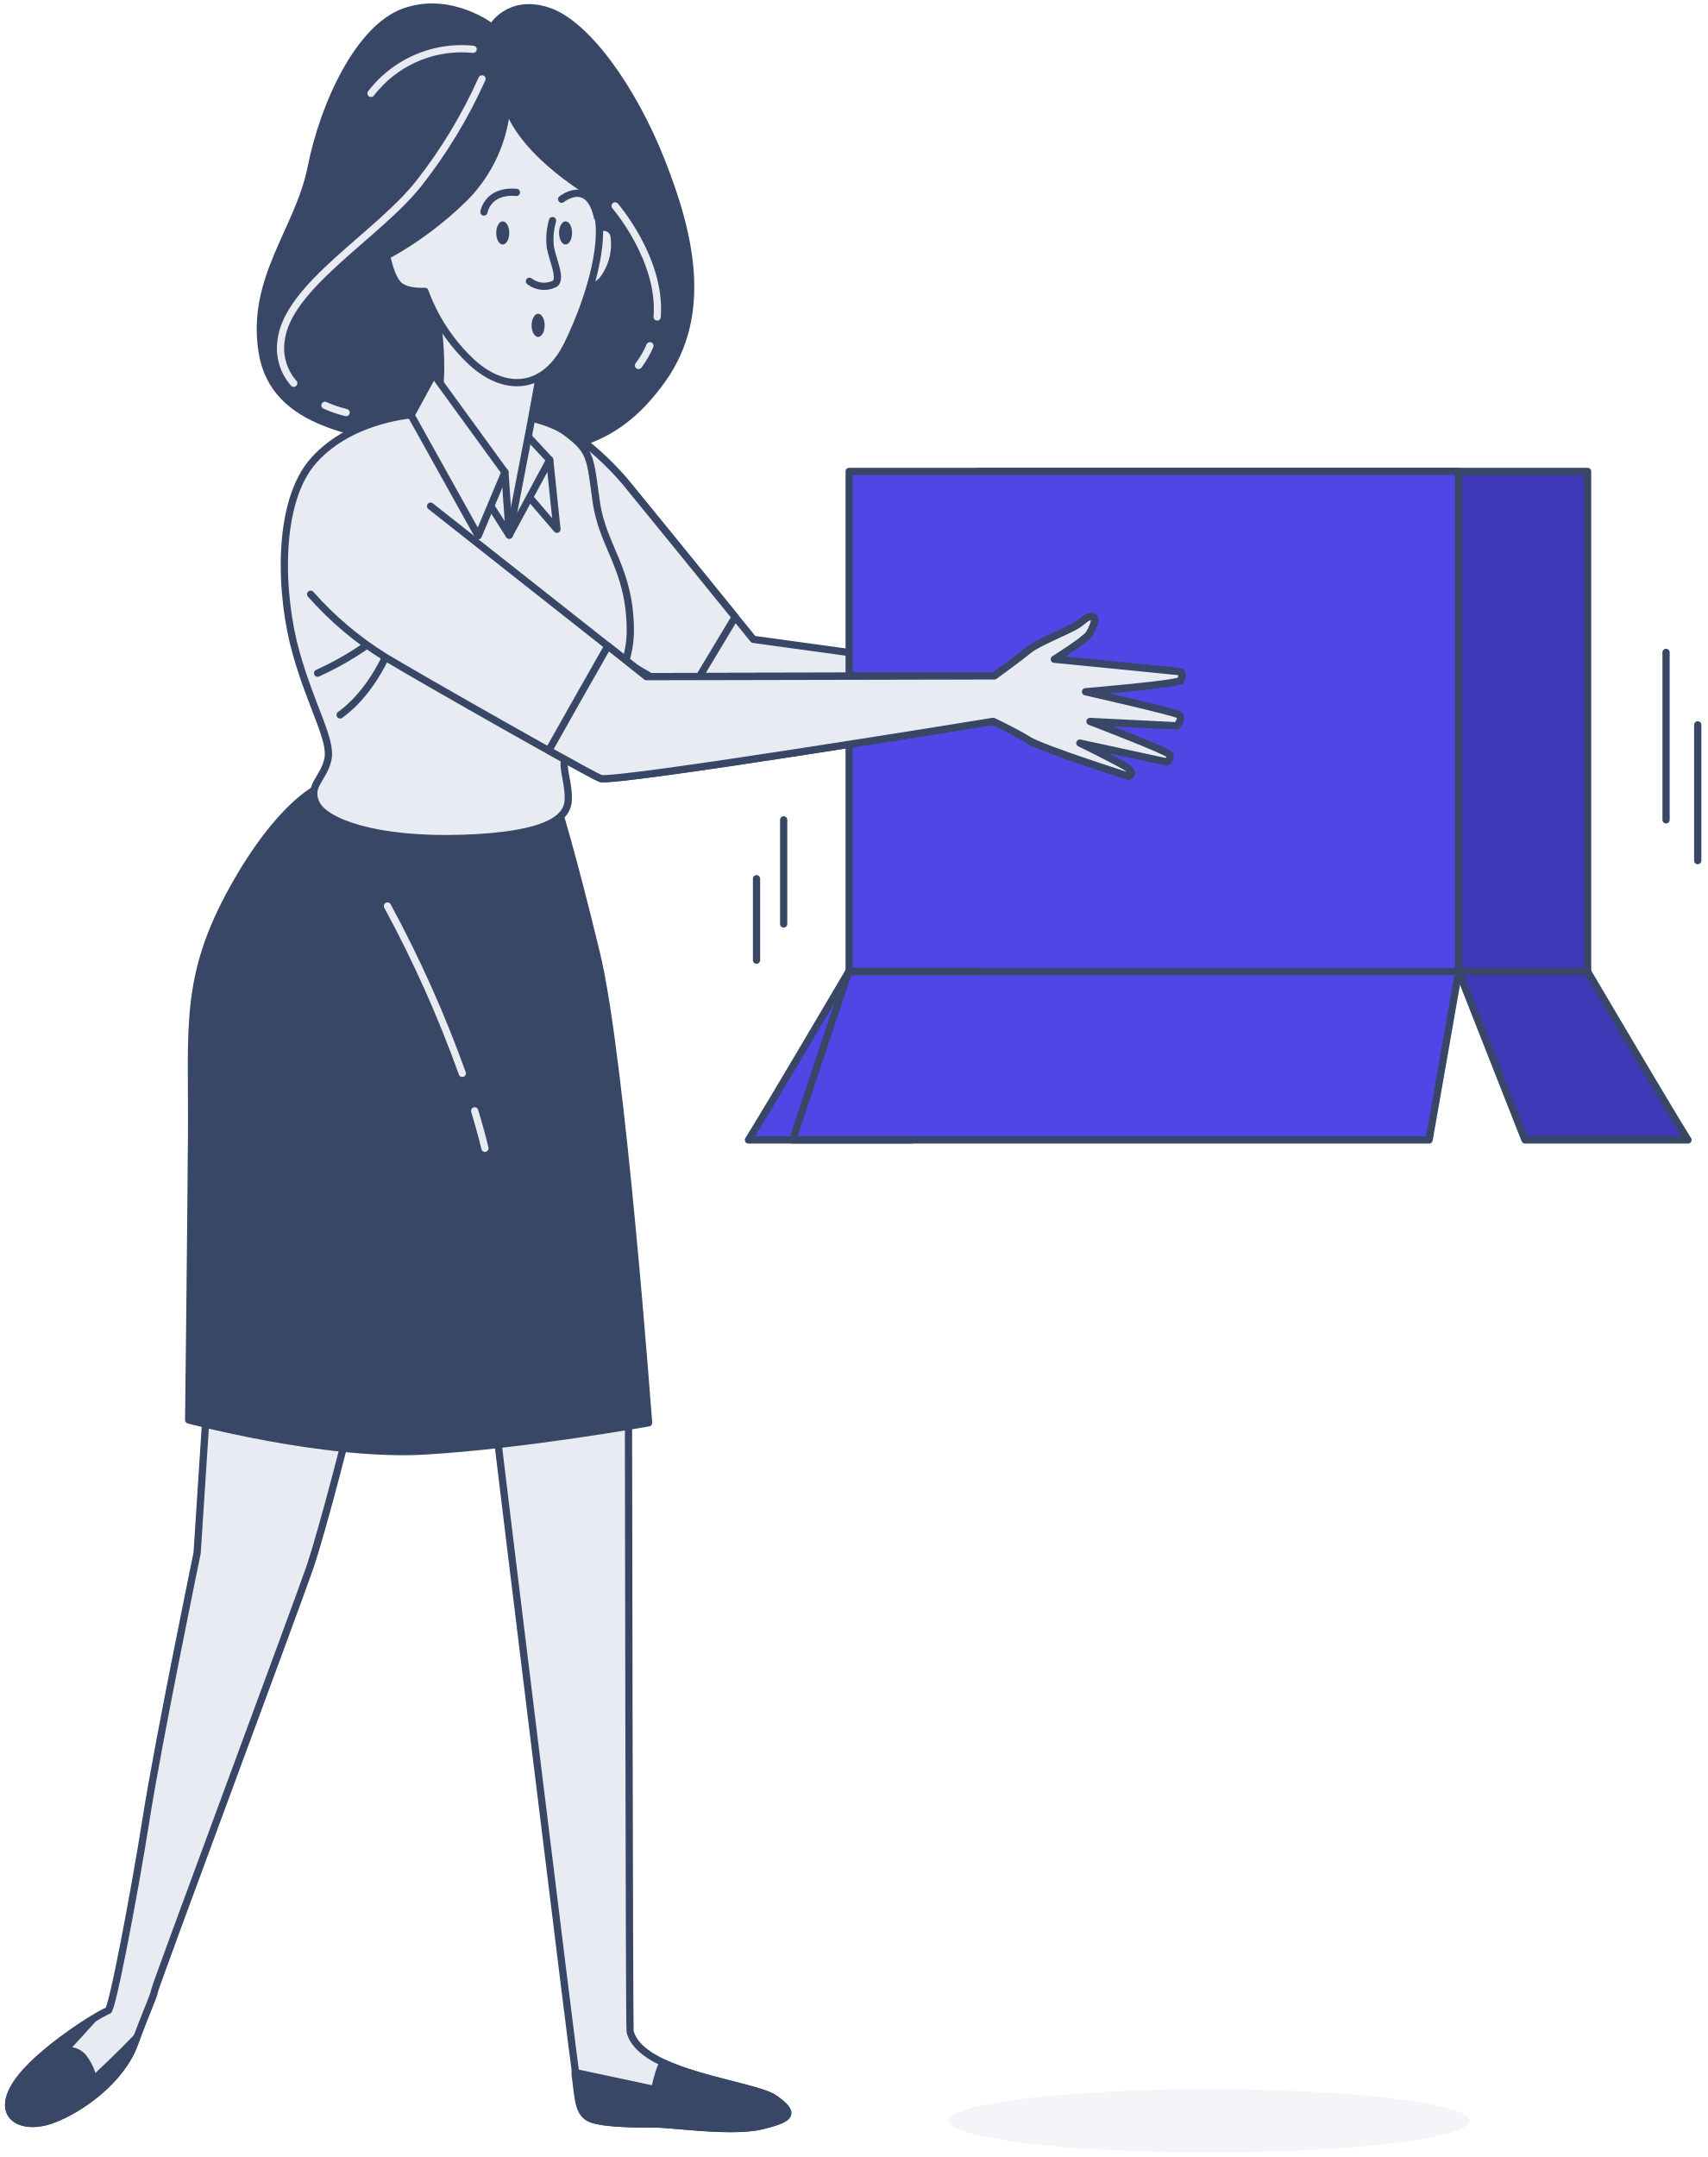
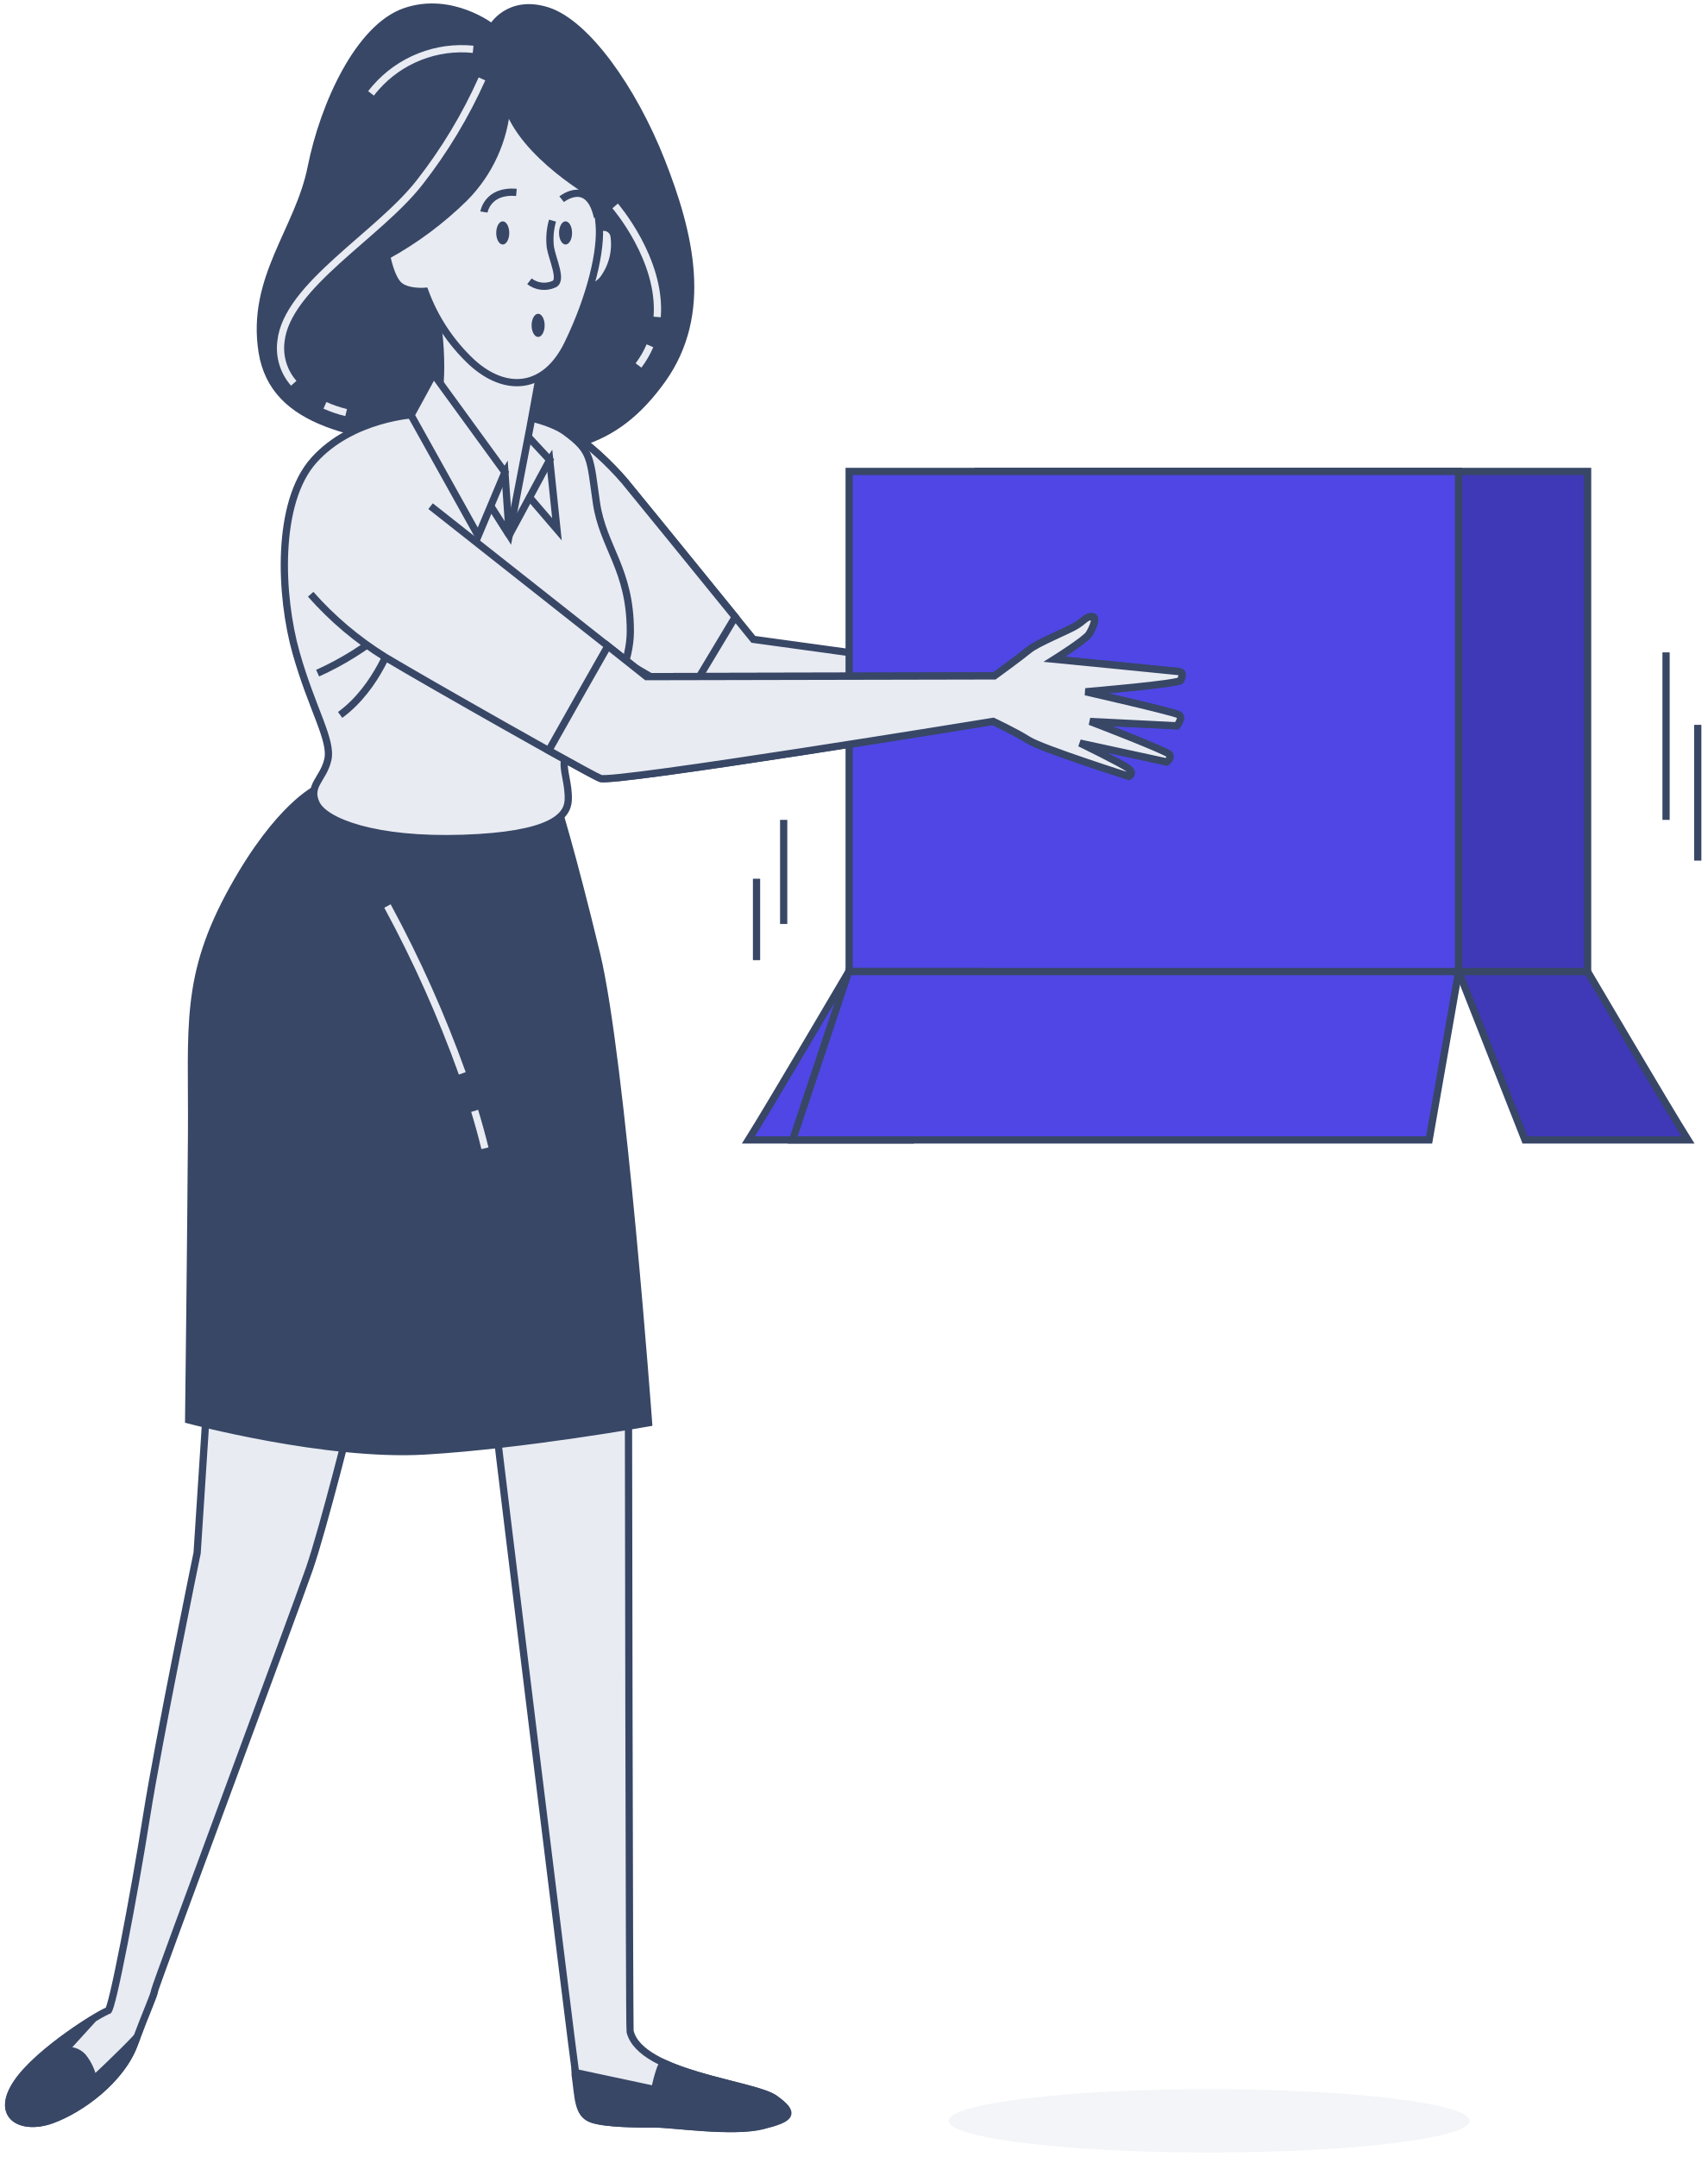
- <svg xmlns="http://www.w3.org/2000/svg" width="236" height="298" viewbox="0 0 236 298" fill="none">
+ <svg xmlns="http://www.w3.org/2000/svg" width="236" height="298" viewBox="0 0 236 298" fill="none">
  <path opacity="0.5" d="M203.08 293C203.08 295.42 186.95 297.38 167.08 297.38C147.21 297.38 131.08 295.38 131.08 293C131.08 290.62 147.2 288.63 167.08 288.63C186.96 288.63 203.08 290.62 203.08 293Z" fill="#E8EBF2" />
-   <path d="M68 3.79C68 3.79 62.41 -0.6 56 1.59C49.59 3.78 44.73 14.46 43 23.14C41.27 31.82 34.62 38.4 36.22 48.58C37.82 58.76 49.39 60.35 63.36 61.85C77.33 63.35 84.91 61.65 91.49 52.47C98.07 43.29 95.28 32.12 91.39 22.24C87.5 12.36 81.02 3.19 75.63 1.49C70.24 -0.21 68 3.79 68 3.79Z" fill="#384766" stroke="#384766" stroke-linecap="round" stroke-linejoin="round" />
-   <path d="M44.9 56C45.843 56.424 46.824 56.759 47.83 57" stroke="#E8EBF2" stroke-linecap="round" stroke-linejoin="round" />
-   <path d="M66.6 10.9C64.322 15.99 61.434 20.785 58 25.18C52.28 32.53 39.63 39.47 38.82 47.18C38.69 48.212 38.78 49.26 39.085 50.255C39.391 51.25 39.903 52.168 40.59 52.95" stroke="#E8EBF2" stroke-linecap="round" stroke-linejoin="round" />
-   <path d="M89.81 47.77C89.397 48.738 88.866 49.651 88.23 50.49" stroke="#E8EBF2" stroke-linecap="round" stroke-linejoin="round" />
-   <path d="M85 28.45C85 28.45 91.43 35.87 90.81 43.79" stroke="#E8EBF2" stroke-linecap="round" stroke-linejoin="round" />
-   <path d="M65.38 6.81C62.874 6.555 60.343 6.904 58 7.828C55.656 8.752 53.568 10.223 51.91 12.12C51.68 12.38 51.47 12.64 51.27 12.9" stroke="#E8EBF2" stroke-linecap="round" stroke-linejoin="round" />
-   <path d="M28.49 195.3L27.24 214.54C27.24 214.54 21.92 240.35 20.24 250.99C18.56 261.63 15.48 277.81 14.92 277.81C14.36 277.81 5.18 283.36 2.24 287.89C-0.7 292.42 3.03 294.34 7.11 292.89C11.19 291.44 16.73 287.34 18.54 282.47C20.35 277.6 21.25 275.79 21.37 275C21.49 274.21 40.84 222.26 42.76 216.71C44.68 211.16 48.76 194.86 48.76 194.86L58.27 162.6C58.27 162.6 68.45 195.77 68.57 197.24C68.69 198.71 79.09 283.49 79.57 286.66C80.05 289.83 79.91 292.09 81.83 292.77C83.75 293.45 88.28 293.45 90.66 293.45C93.04 293.45 101.3 294.7 105.37 293.68C109.44 292.66 109.9 291.98 107.07 289.94C104.24 287.9 88.52 286.6 87.07 280.66C86.95 280.21 86.84 192.94 86.84 192.94C86.84 192.94 85.48 164.08 83.22 155.94H30.92L28.49 195.3Z" fill="#E8EBF2" stroke="#384766" stroke-linecap="round" stroke-linejoin="round" />
-   <path d="M7.1 292.87C11.17 291.39 16.72 287.32 18.53 282.45L18.91 281.45C16.6 283.91 12.91 287.33 12.91 287.33C12.684 286.17 12.179 285.082 11.44 284.16C11.117 283.804 10.704 283.543 10.244 283.404C9.785 283.264 9.296 283.253 8.83 283.37L12.83 278.97C9.83 280.83 4.43 284.63 2.31 287.9C-0.72 292.41 3 294.34 7.1 292.87Z" fill="#384766" stroke="#384766" stroke-linecap="round" stroke-linejoin="round" />
-   <path d="M107 289.92C105.06 288.53 97.09 287.48 91.77 285.05C91.55 285.237 91.379 285.473 91.27 285.74C90.932 286.698 90.668 287.681 90.48 288.68L79.48 286.33V286.64C79.93 289.81 79.82 292.07 81.74 292.75C83.66 293.43 88.19 293.43 90.57 293.43C92.95 293.43 101.21 294.68 105.28 293.66C109.35 292.64 109.87 292 107 289.92Z" fill="#384766" stroke="#384766" stroke-linecap="round" stroke-linejoin="round" />
-   <path d="M43.73 109C43.73 109 38.54 111.39 32.26 122.67C25.39 134.98 26.57 141.82 26.47 156.67C26.37 171.52 26.07 196.17 26.07 196.17C26.07 196.17 45.07 201.26 58.7 200.46C72.33 199.66 89.62 196.57 89.62 196.57C89.62 196.57 85.93 146.29 82.44 131.83C78.95 117.37 76.85 110.83 76.85 110.83C70.105 111.766 63.27 111.867 56.5 111.13C44.93 110 43.73 109 43.73 109Z" fill="#384766" stroke="#384766" stroke-linecap="round" stroke-linejoin="round" />
-   <path d="M65.59 153.47C66.11 155.18 66.59 156.91 67.01 158.64" stroke="#E8EBF2" stroke-linecap="round" stroke-linejoin="round" />
-   <path d="M53.54 125.17C57.568 132.603 61.025 140.332 63.88 148.29" stroke="#E8EBF2" stroke-linecap="round" stroke-linejoin="round" />
-   <path d="M171.12 99.44C170.52 99.04 160.69 97.5 160.69 97.5L158.77 96.71C158.77 96.71 170.67 97.66 170.77 97.16C170.87 96.66 171.27 96.06 170.47 95.96C169.67 95.86 154.36 92.75 154.36 92.75C154.36 92.75 158.25 89.07 158.75 88.27C159.25 87.47 159.94 85.87 159.14 85.87C158.34 85.87 158.14 86.37 157.05 87.07C155.96 87.77 151.66 89.47 150.46 90.46C149.26 91.45 145.68 94.05 145.68 94.05L104.1 88.33C104.1 88.33 89.5 70.33 86.33 66.49C84.126 63.927 81.618 61.644 78.86 59.69C75.8 58.34 75.86 60.6 75.86 60.6L82.25 89C82.25 89 98.78 98.85 99.8 98.85C100.82 98.85 145.48 100.33 145.48 100.33C145.48 100.33 148.48 101.73 150.36 102.92C152.24 104.11 164.23 107.92 164.23 107.92C164.23 107.92 165.03 107.52 164.13 106.82C163.23 106.12 157.45 103.33 157.45 103.33L169.45 105.93C169.45 105.93 170.15 105.43 169.85 104.93C169.55 104.43 158.85 100.34 158.85 100.34L170.85 100.94C170.85 100.94 171.71 99.84 171.12 99.44Z" fill="#E8EBF2" stroke="#384766" stroke-linecap="round" stroke-linejoin="round" />
-   <path d="M101.59 85.24C97.28 79.93 88.67 69.33 86.33 66.49C84.126 63.927 81.618 61.644 78.86 59.69C75.8 58.34 75.86 60.6 75.86 60.6L82.25 89C82.25 89 89.71 93.44 94.91 96.36L101.59 85.24Z" fill="#E8EBF2" stroke="#384766" stroke-linecap="round" stroke-linejoin="round" />
-   <path d="M57.4 57.26C57.4 57.26 48.72 57.66 43.4 63.55C38.08 69.44 38.71 82.4 40.91 90.18C43.11 97.96 45.91 102.25 45.3 104.95C44.69 107.65 42.51 108.54 43.7 111.03C44.89 113.52 51.78 116.22 63.95 115.82C76.12 115.42 78.42 112.82 78.52 110.54C78.62 108.26 77.72 106.35 78.02 104.95C78.32 103.55 87.1 95.77 87.1 87.19C87.1 78.61 83.31 75.62 82.41 69.43C81.51 63.24 81.81 62.35 78.12 59.65C74.43 56.95 62.29 55.56 57.4 57.26Z" fill="#E8EBF2" stroke="#384766" stroke-linecap="round" stroke-linejoin="round" />
-   <path d="M53.46 87C50.559 89.428 47.339 91.446 43.89 93" stroke="#384766" stroke-linecap="round" stroke-linejoin="round" />
-   <path d="M54.42 88C54.42 88 52.27 94.94 47 98.77" stroke="#384766" stroke-linecap="round" stroke-linejoin="round" />
-   <path d="M75.96 63.54L76.96 73.12L72.76 68.23L75.96 63.54Z" fill="#E8EBF2" stroke="#384766" stroke-linecap="round" stroke-linejoin="round" />
-   <path d="M70.37 73.92L75.96 63.54L70.87 58.06L70.37 73.92Z" fill="#E8EBF2" stroke="#384766" stroke-linecap="round" stroke-linejoin="round" />
-   <path d="M59.6 40.3C60.472 43.759 60.905 47.313 60.89 50.88C60.861 53.19 60.627 55.492 60.19 57.76L70.37 73.92L73.26 58.92L75.16 48.54C75.16 48.54 63.59 47.88 59.6 40.3Z" fill="#E8EBF2" stroke="#384766" stroke-linecap="round" stroke-linejoin="round" />
-   <path d="M69.77 65.24L70.37 73.92L67.38 69.23L69.77 65.24Z" fill="#E8EBF2" stroke="#384766" stroke-linecap="round" stroke-linejoin="round" />
-   <path d="M56.8 57.36L66.08 74.02L69.77 65.24L59.9 51.67L56.8 57.36Z" fill="#E8EBF2" stroke="#384766" stroke-linecap="round" stroke-linejoin="round" />
+   <path d="M68 3.79C68 3.79 62.41 -0.6 56 1.59C49.59 3.78 44.73 14.46 43 23.14C41.27 31.82 34.62 38.4 36.22 48.58C37.82 58.76 49.39 60.35 63.36 61.85C77.33 63.35 84.91 61.65 91.49 52.47C98.07 43.29 95.28 32.12 91.39 22.24C87.5 12.36 81.02 3.19 75.63 1.49C70.24 -0.21 68 3.79 68 3.79Z" fill="#384766" stroke="#384766" strokeLinecap="round" strokeLinejoin="round" />
+   <path d="M44.9 56C45.843 56.424 46.824 56.759 47.83 57" stroke="#E8EBF2" strokeLinecap="round" strokeLinejoin="round" />
+   <path d="M66.6 10.9C64.322 15.99 61.434 20.785 58 25.18C52.28 32.53 39.63 39.47 38.82 47.18C38.69 48.212 38.78 49.26 39.085 50.255C39.391 51.25 39.903 52.168 40.59 52.95" stroke="#E8EBF2" strokeLinecap="round" strokeLinejoin="round" />
+   <path d="M89.81 47.77C89.397 48.738 88.866 49.651 88.23 50.49" stroke="#E8EBF2" strokeLinecap="round" strokeLinejoin="round" />
+   <path d="M85 28.45C85 28.45 91.43 35.87 90.81 43.79" stroke="#E8EBF2" strokeLinecap="round" strokeLinejoin="round" />
+   <path d="M65.38 6.81C62.874 6.555 60.343 6.904 58 7.828C55.656 8.752 53.568 10.223 51.91 12.12C51.68 12.38 51.47 12.64 51.27 12.9" stroke="#E8EBF2" strokeLinecap="round" strokeLinejoin="round" />
+   <path d="M28.49 195.3L27.24 214.54C27.24 214.54 21.92 240.35 20.24 250.99C18.56 261.63 15.48 277.81 14.92 277.81C14.36 277.81 5.18 283.36 2.24 287.89C-0.7 292.42 3.03 294.34 7.11 292.89C11.19 291.44 16.73 287.34 18.54 282.47C20.35 277.6 21.25 275.79 21.37 275C21.49 274.21 40.84 222.26 42.76 216.71C44.68 211.16 48.76 194.86 48.76 194.86L58.27 162.6C58.27 162.6 68.45 195.77 68.57 197.24C68.69 198.71 79.09 283.49 79.57 286.66C80.05 289.83 79.91 292.09 81.83 292.77C83.75 293.45 88.28 293.45 90.66 293.45C93.04 293.45 101.3 294.7 105.37 293.68C109.44 292.66 109.9 291.98 107.07 289.94C104.24 287.9 88.52 286.6 87.07 280.66C86.95 280.21 86.84 192.94 86.84 192.94C86.84 192.94 85.48 164.08 83.22 155.94H30.92L28.49 195.3Z" fill="#E8EBF2" stroke="#384766" strokeLinecap="round" strokeLinejoin="round" />
+   <path d="M7.1 292.87C11.17 291.39 16.72 287.32 18.53 282.45L18.91 281.45C16.6 283.91 12.91 287.33 12.91 287.33C12.684 286.17 12.179 285.082 11.44 284.16C11.117 283.804 10.704 283.543 10.244 283.404C9.785 283.264 9.296 283.253 8.83 283.37L12.83 278.97C9.83 280.83 4.43 284.63 2.31 287.9C-0.72 292.41 3 294.34 7.1 292.87Z" fill="#384766" stroke="#384766" strokeLinecap="round" strokeLinejoin="round" />
+   <path d="M107 289.92C105.06 288.53 97.09 287.48 91.77 285.05C91.55 285.237 91.379 285.473 91.27 285.74C90.932 286.698 90.668 287.681 90.48 288.68L79.48 286.33V286.64C79.93 289.81 79.82 292.07 81.74 292.75C83.66 293.43 88.19 293.43 90.57 293.43C92.95 293.43 101.21 294.68 105.28 293.66C109.35 292.64 109.87 292 107 289.92Z" fill="#384766" stroke="#384766" strokeLinecap="round" strokeLinejoin="round" />
+   <path d="M43.73 109C43.73 109 38.54 111.39 32.26 122.67C25.39 134.98 26.57 141.82 26.47 156.67C26.37 171.52 26.07 196.17 26.07 196.17C26.07 196.17 45.07 201.26 58.7 200.46C72.33 199.66 89.62 196.57 89.62 196.57C89.62 196.57 85.93 146.29 82.44 131.83C78.95 117.37 76.85 110.83 76.85 110.83C70.105 111.766 63.27 111.867 56.5 111.13C44.93 110 43.73 109 43.73 109Z" fill="#384766" stroke="#384766" strokeLinecap="round" strokeLinejoin="round" />
+   <path d="M65.59 153.47C66.11 155.18 66.59 156.91 67.01 158.64" stroke="#E8EBF2" strokeLinecap="round" strokeLinejoin="round" />
+   <path d="M53.54 125.17C57.568 132.603 61.025 140.332 63.88 148.29" stroke="#E8EBF2" strokeLinecap="round" strokeLinejoin="round" />
+   <path d="M171.12 99.44C170.52 99.04 160.69 97.5 160.69 97.5L158.77 96.71C158.77 96.71 170.67 97.66 170.77 97.16C170.87 96.66 171.27 96.06 170.47 95.96C169.67 95.86 154.36 92.75 154.36 92.75C154.36 92.75 158.25 89.07 158.75 88.27C159.25 87.47 159.94 85.87 159.14 85.87C158.34 85.87 158.14 86.37 157.05 87.07C155.96 87.77 151.66 89.47 150.46 90.46C149.26 91.45 145.68 94.05 145.68 94.05L104.1 88.33C104.1 88.33 89.5 70.33 86.33 66.49C84.126 63.927 81.618 61.644 78.86 59.69C75.8 58.34 75.86 60.6 75.86 60.6L82.25 89C82.25 89 98.78 98.85 99.8 98.85C100.82 98.85 145.48 100.33 145.48 100.33C145.48 100.33 148.48 101.73 150.36 102.92C152.24 104.11 164.23 107.92 164.23 107.92C164.23 107.92 165.03 107.52 164.13 106.82C163.23 106.12 157.45 103.33 157.45 103.33L169.45 105.93C169.45 105.93 170.15 105.43 169.85 104.93C169.55 104.43 158.85 100.34 158.85 100.34L170.85 100.94C170.85 100.94 171.71 99.84 171.12 99.44Z" fill="#E8EBF2" stroke="#384766" strokeLinecap="round" strokeLinejoin="round" />
+   <path d="M101.59 85.24C97.28 79.93 88.67 69.33 86.33 66.49C84.126 63.927 81.618 61.644 78.86 59.69C75.8 58.34 75.86 60.6 75.86 60.6L82.25 89C82.25 89 89.71 93.44 94.91 96.36L101.59 85.24Z" fill="#E8EBF2" stroke="#384766" strokeLinecap="round" strokeLinejoin="round" />
+   <path d="M57.4 57.26C57.4 57.26 48.72 57.66 43.4 63.55C38.08 69.44 38.71 82.4 40.91 90.18C43.11 97.96 45.91 102.25 45.3 104.95C44.69 107.65 42.51 108.54 43.7 111.03C44.89 113.52 51.78 116.22 63.95 115.82C76.12 115.42 78.42 112.82 78.52 110.54C78.62 108.26 77.72 106.35 78.02 104.95C78.32 103.55 87.1 95.77 87.1 87.19C87.1 78.61 83.31 75.62 82.41 69.43C81.51 63.24 81.81 62.35 78.12 59.65C74.43 56.95 62.29 55.56 57.4 57.26Z" fill="#E8EBF2" stroke="#384766" strokeLinecap="round" strokeLinejoin="round" />
+   <path d="M53.46 87C50.559 89.428 47.339 91.446 43.89 93" stroke="#384766" strokeLinecap="round" strokeLinejoin="round" />
+   <path d="M54.42 88C54.42 88 52.27 94.94 47 98.77" stroke="#384766" strokeLinecap="round" strokeLinejoin="round" />
+   <path d="M75.96 63.54L76.96 73.12L72.76 68.23L75.96 63.54Z" fill="#E8EBF2" stroke="#384766" strokeLinecap="round" strokeLinejoin="round" />
+   <path d="M70.37 73.92L75.96 63.54L70.87 58.06L70.37 73.92Z" fill="#E8EBF2" stroke="#384766" strokeLinecap="round" strokeLinejoin="round" />
+   <path d="M59.6 40.3C60.472 43.759 60.905 47.313 60.89 50.88C60.861 53.19 60.627 55.492 60.19 57.76L70.37 73.92L73.26 58.92L75.16 48.54C75.16 48.54 63.59 47.88 59.6 40.3Z" fill="#E8EBF2" stroke="#384766" strokeLinecap="round" strokeLinejoin="round" />
+   <path d="M69.77 65.24L70.37 73.92L67.38 69.23L69.77 65.24Z" fill="#E8EBF2" stroke="#384766" strokeLinecap="round" strokeLinejoin="round" />
+   <path d="M56.8 57.36L66.08 74.02L69.77 65.24L59.9 51.67L56.8 57.36Z" fill="#E8EBF2" stroke="#384766" strokeLinecap="round" strokeLinejoin="round" />
  <path d="M219.38 65.13H135.17V134.23H219.38V65.13Z" fill="#4F46E5" />
  <path opacity="0.2" d="M219.38 65.13H135.17V134.23H219.38V65.13Z" fill="black" />
-   <path d="M219.38 65.13H135.17V134.23H219.38V65.13Z" stroke="#384766" stroke-linecap="round" stroke-linejoin="round" />
-   <path d="M201.55 65.13H117.34V134.23H201.55V65.13Z" fill="#4F46E5" stroke="#384766" stroke-linecap="round" stroke-linejoin="round" />
+   <path d="M219.38 65.13H135.17V134.23H219.38V65.13Z" stroke="#384766" strokeLinecap="round" strokeLinejoin="round" />
+   <path d="M201.55 65.13H117.34V134.23H201.55V65.13Z" fill="#4F46E5" stroke="#384766" strokeLinecap="round" strokeLinejoin="round" />
  <path d="M233.25 157.49C230.55 153.21 219.38 134.23 219.38 134.23H201.56L210.73 157.49H233.25Z" fill="#4F46E5" />
  <path opacity="0.2" d="M233.25 157.49C230.55 153.21 219.38 134.23 219.38 134.23H201.56L210.73 157.49H233.25Z" fill="black" />
-   <path d="M233.25 157.49C230.55 153.21 219.38 134.23 219.38 134.23H201.56L210.73 157.49H233.25Z" stroke="#384766" stroke-linecap="round" stroke-linejoin="round" />
-   <path d="M103.42 157.49C106.12 153.21 117.28 134.23 117.28 134.23H135.11L125.94 157.49H103.42Z" fill="#4F46E5" stroke="#384766" stroke-linecap="round" stroke-linejoin="round" />
-   <path d="M117.28 134.23L109.53 157.49H197.48L201.56 134.23H117.28Z" fill="#4F46E5" stroke="#384766" stroke-linecap="round" stroke-linejoin="round" />
-   <path d="M230.22 90.13V113.27" stroke="#384766" stroke-linecap="round" stroke-linejoin="round" />
-   <path d="M234.6 100.14V118.9" stroke="#384766" stroke-linecap="round" stroke-linejoin="round" />
-   <path d="M108.29 113.27V127.65" stroke="#384766" stroke-linecap="round" stroke-linejoin="round" />
-   <path d="M104.54 121.4V132.65" stroke="#384766" stroke-linecap="round" stroke-linejoin="round" />
+   <path d="M233.25 157.49C230.55 153.21 219.38 134.23 219.38 134.23H201.56L210.73 157.49H233.25Z" stroke="#384766" strokeLinecap="round" strokeLinejoin="round" />
+   <path d="M103.42 157.49C106.12 153.21 117.28 134.23 117.28 134.23H135.11L125.94 157.49H103.42Z" fill="#4F46E5" stroke="#384766" strokeLinecap="round" strokeLinejoin="round" />
+   <path d="M117.28 134.23L109.53 157.49H197.48L201.56 134.23H117.28Z" fill="#4F46E5" stroke="#384766" strokeLinecap="round" strokeLinejoin="round" />
+   <path d="M230.22 90.13V113.27" stroke="#384766" strokeLinecap="round" strokeLinejoin="round" />
+   <path d="M234.6 100.14V118.9" stroke="#384766" strokeLinecap="round" strokeLinejoin="round" />
+   <path d="M108.29 113.27V127.65" stroke="#384766" strokeLinecap="round" strokeLinejoin="round" />
+   <path d="M104.54 121.4V132.65" stroke="#384766" strokeLinecap="round" strokeLinejoin="round" />
  <path d="M42.93 82.1C45.914 85.48 49.378 88.404 53.21 90.78C59.21 94.37 81.21 106.84 82.94 107.54C84.67 108.24 137.21 99.66 137.21 99.66C137.21 99.66 140.21 101.06 142.1 102.25C143.99 103.44 155.97 107.25 155.97 107.25C155.97 107.25 156.77 106.85 155.87 106.16C154.97 105.47 149.19 102.66 149.19 102.66L161.19 105.26C161.19 105.26 161.89 104.76 161.59 104.26C161.29 103.76 150.59 99.67 150.59 99.67L162.59 100.27C162.59 100.27 163.49 99.17 162.89 98.77C162.29 98.37 150 95.57 150 95.57C150 95.57 163.07 94.47 163.17 93.97C163.27 93.47 163.67 92.88 162.87 92.78C162.07 92.68 145.71 91.08 145.71 91.08C145.71 91.08 150 88.39 150.5 87.59C151 86.79 151.7 85.19 150.9 85.19C150.1 85.19 149.9 85.69 148.81 86.39C147.72 87.09 143.42 88.79 142.22 89.78C141.02 90.77 137.43 93.38 137.43 93.38L89.35 93.48L59.5 69.93" fill="#E8EBF2" />
-   <path d="M42.93 82.1C45.914 85.48 49.378 88.404 53.21 90.78C59.21 94.37 81.21 106.84 82.94 107.54C84.67 108.24 137.21 99.66 137.21 99.66C137.21 99.66 140.21 101.06 142.1 102.25C143.99 103.44 155.97 107.25 155.97 107.25C155.97 107.25 156.77 106.85 155.87 106.16C154.97 105.47 149.19 102.66 149.19 102.66L161.19 105.26C161.19 105.26 161.89 104.76 161.59 104.26C161.29 103.76 150.59 99.67 150.59 99.67L162.59 100.27C162.59 100.27 163.49 99.17 162.89 98.77C162.29 98.37 150 95.57 150 95.57C150 95.57 163.07 94.47 163.17 93.97C163.27 93.47 163.67 92.88 162.87 92.78C162.07 92.68 145.71 91.08 145.71 91.08C145.71 91.08 150 88.39 150.5 87.59C151 86.79 151.7 85.19 150.9 85.19C150.1 85.19 149.9 85.69 148.81 86.39C147.72 87.09 143.42 88.79 142.22 89.78C141.02 90.77 137.43 93.38 137.43 93.38L89.35 93.48L59.5 69.93" stroke="#384766" stroke-linecap="round" stroke-linejoin="round" />
-   <path d="M162.85 92.78C162.06 92.68 145.69 91.08 145.69 91.08C145.69 91.08 149.98 88.39 150.48 87.59C150.98 86.79 151.68 85.19 150.88 85.19C150.08 85.19 149.88 85.69 148.79 86.39C147.7 87.09 143.4 88.79 142.2 89.78C141 90.77 137.41 93.38 137.41 93.38L89.33 93.48L84 89.25C82 92.76 78.26 99.34 75.83 103.68C79.57 105.76 82.4 107.31 82.97 107.54C84.67 108.24 137.24 99.66 137.24 99.66C137.24 99.66 140.24 101.06 142.13 102.25C144.02 103.44 156 107.25 156 107.25C156 107.25 156.8 106.85 155.9 106.16C155 105.47 149.22 102.66 149.22 102.66L161.22 105.26C161.22 105.26 161.92 104.76 161.62 104.26C161.32 103.76 150.62 99.67 150.62 99.67L162.62 100.27C162.62 100.27 163.52 99.17 162.92 98.77C162.32 98.37 150 95.57 150 95.57C150 95.57 163.07 94.47 163.17 93.97C163.27 93.47 163.65 92.88 162.85 92.78Z" fill="#E8EBF2" stroke="#384766" stroke-linecap="round" stroke-linejoin="round" />
-   <path d="M82.34 31.92C82.51 31.713 82.736 31.558 82.99 31.473C83.244 31.388 83.517 31.376 83.778 31.439C84.038 31.501 84.276 31.636 84.464 31.827C84.652 32.018 84.782 32.258 84.84 32.52C85.007 33.605 84.951 34.712 84.676 35.775C84.401 36.837 83.912 37.833 83.24 38.7C82.14 39.8 81.14 40.1 81.14 38.7C81.418 36.42 81.818 34.157 82.34 31.92V31.92Z" fill="#E8EBF2" stroke="#384766" stroke-linecap="round" stroke-linejoin="round" />
-   <path d="M70.06 14.44C69.709 19.307 67.627 23.887 64.19 27.35C60.988 30.499 57.367 33.191 53.43 35.35C53.43 35.35 54.01 38.48 55.19 39.46C56.37 40.44 58.71 40.25 58.71 40.25C60.07 43.969 62.283 47.319 65.17 50.03C69.86 54.33 75.34 53.94 78.47 47.49C81.6 41.04 83.17 34.57 82.78 30.85L82.39 27.13C82.39 27.13 72.21 21.48 70.06 14.44Z" fill="#E8EBF2" stroke="#384766" stroke-linecap="round" stroke-linejoin="round" />
+   <path d="M42.93 82.1C45.914 85.48 49.378 88.404 53.21 90.78C59.21 94.37 81.21 106.84 82.94 107.54C84.67 108.24 137.21 99.66 137.21 99.66C137.21 99.66 140.21 101.06 142.1 102.25C143.99 103.44 155.97 107.25 155.97 107.25C155.97 107.25 156.77 106.85 155.87 106.16C154.97 105.47 149.19 102.66 149.19 102.66L161.19 105.26C161.19 105.26 161.89 104.76 161.59 104.26C161.29 103.76 150.59 99.67 150.59 99.67L162.59 100.27C162.59 100.27 163.49 99.17 162.89 98.77C162.29 98.37 150 95.57 150 95.57C150 95.57 163.07 94.47 163.17 93.97C163.27 93.47 163.67 92.88 162.87 92.78C162.07 92.68 145.71 91.08 145.71 91.08C145.71 91.08 150 88.39 150.5 87.59C151 86.79 151.7 85.19 150.9 85.19C150.1 85.19 149.9 85.69 148.81 86.39C147.72 87.09 143.42 88.79 142.22 89.78C141.02 90.77 137.43 93.38 137.43 93.38L89.35 93.48L59.5 69.93" stroke="#384766" strokeLinecap="round" strokeLinejoin="round" />
+   <path d="M162.85 92.78C162.06 92.68 145.69 91.08 145.69 91.08C145.69 91.08 149.98 88.39 150.48 87.59C150.98 86.79 151.68 85.19 150.88 85.19C150.08 85.19 149.88 85.69 148.79 86.39C147.7 87.09 143.4 88.79 142.2 89.78C141 90.77 137.41 93.38 137.41 93.38L89.33 93.48L84 89.25C82 92.76 78.26 99.34 75.83 103.68C79.57 105.76 82.4 107.31 82.97 107.54C84.67 108.24 137.24 99.66 137.24 99.66C137.24 99.66 140.24 101.06 142.13 102.25C144.02 103.44 156 107.25 156 107.25C156 107.25 156.8 106.85 155.9 106.16C155 105.47 149.22 102.66 149.22 102.66L161.22 105.26C161.22 105.26 161.92 104.76 161.62 104.26C161.32 103.76 150.62 99.67 150.62 99.67L162.62 100.27C162.62 100.27 163.52 99.17 162.92 98.77C162.32 98.37 150 95.57 150 95.57C150 95.57 163.07 94.47 163.17 93.97C163.27 93.47 163.65 92.88 162.85 92.78Z" fill="#E8EBF2" stroke="#384766" strokeLinecap="round" strokeLinejoin="round" />
+   <path d="M82.34 31.92C82.51 31.713 82.736 31.558 82.99 31.473C83.244 31.388 83.517 31.376 83.778 31.439C84.038 31.501 84.276 31.636 84.464 31.827C84.652 32.018 84.782 32.258 84.84 32.52C85.007 33.605 84.951 34.712 84.676 35.775C84.401 36.837 83.912 37.833 83.24 38.7C82.14 39.8 81.14 40.1 81.14 38.7C81.418 36.42 81.818 34.157 82.34 31.92V31.92Z" fill="#E8EBF2" stroke="#384766" strokeLinecap="round" strokeLinejoin="round" />
+   <path d="M70.06 14.44C69.709 19.307 67.627 23.887 64.19 27.35C60.988 30.499 57.367 33.191 53.43 35.35C53.43 35.35 54.01 38.48 55.19 39.46C56.37 40.44 58.71 40.25 58.71 40.25C60.07 43.969 62.283 47.319 65.17 50.03C69.86 54.33 75.34 53.94 78.47 47.49C81.6 41.04 83.17 34.57 82.78 30.85L82.39 27.13C82.39 27.13 72.21 21.48 70.06 14.44Z" fill="#E8EBF2" stroke="#384766" strokeLinecap="round" strokeLinejoin="round" />
  <path d="M69.47 33.78C69.967 33.78 70.37 33.064 70.37 32.18C70.37 31.296 69.967 30.58 69.47 30.58C68.973 30.58 68.57 31.296 68.57 32.18C68.57 33.064 68.973 33.78 69.47 33.78Z" fill="#384766" />
  <path d="M74.36 46.55C74.857 46.55 75.26 45.834 75.26 44.95C75.26 44.066 74.857 43.35 74.36 43.35C73.863 43.35 73.46 44.066 73.46 44.95C73.46 45.834 73.863 46.55 74.36 46.55Z" fill="#384766" />
  <path d="M78.15 33.78C78.647 33.78 79.05 33.064 79.05 32.18C79.05 31.296 78.647 30.58 78.15 30.58C77.653 30.58 77.25 31.296 77.25 32.18C77.25 33.064 77.653 33.78 78.15 33.78Z" fill="#384766" />
-   <path d="M76.35 30.48C76.006 31.678 75.904 32.932 76.05 34.17C76.35 35.87 77.75 38.76 76.55 39.26C76.002 39.51 75.397 39.605 74.799 39.534C74.201 39.464 73.634 39.23 73.16 38.86" stroke="#384766" stroke-linecap="round" stroke-linejoin="round" />
-   <path d="M66.87 29.29C66.87 29.29 67.35 26.23 71.36 26.58" stroke="#384766" stroke-linecap="round" stroke-linejoin="round" />
-   <path d="M77.61 27.52C77.61 27.52 81.35 24.52 82.56 30.01" stroke="#384766" stroke-linecap="round" stroke-linejoin="round" />
+   <path d="M76.35 30.48C76.006 31.678 75.904 32.932 76.05 34.17C76.35 35.87 77.75 38.76 76.55 39.26C76.002 39.51 75.397 39.605 74.799 39.534C74.201 39.464 73.634 39.23 73.16 38.86" stroke="#384766" strokeLinecap="round" strokeLinejoin="round" />
+   <path d="M66.87 29.29C66.87 29.29 67.35 26.23 71.36 26.58" stroke="#384766" strokeLinecap="round" strokeLinejoin="round" />
+   <path d="M77.61 27.52C77.61 27.52 81.35 24.52 82.56 30.01" stroke="#384766" strokeLinecap="round" strokeLinejoin="round" />
</svg>
